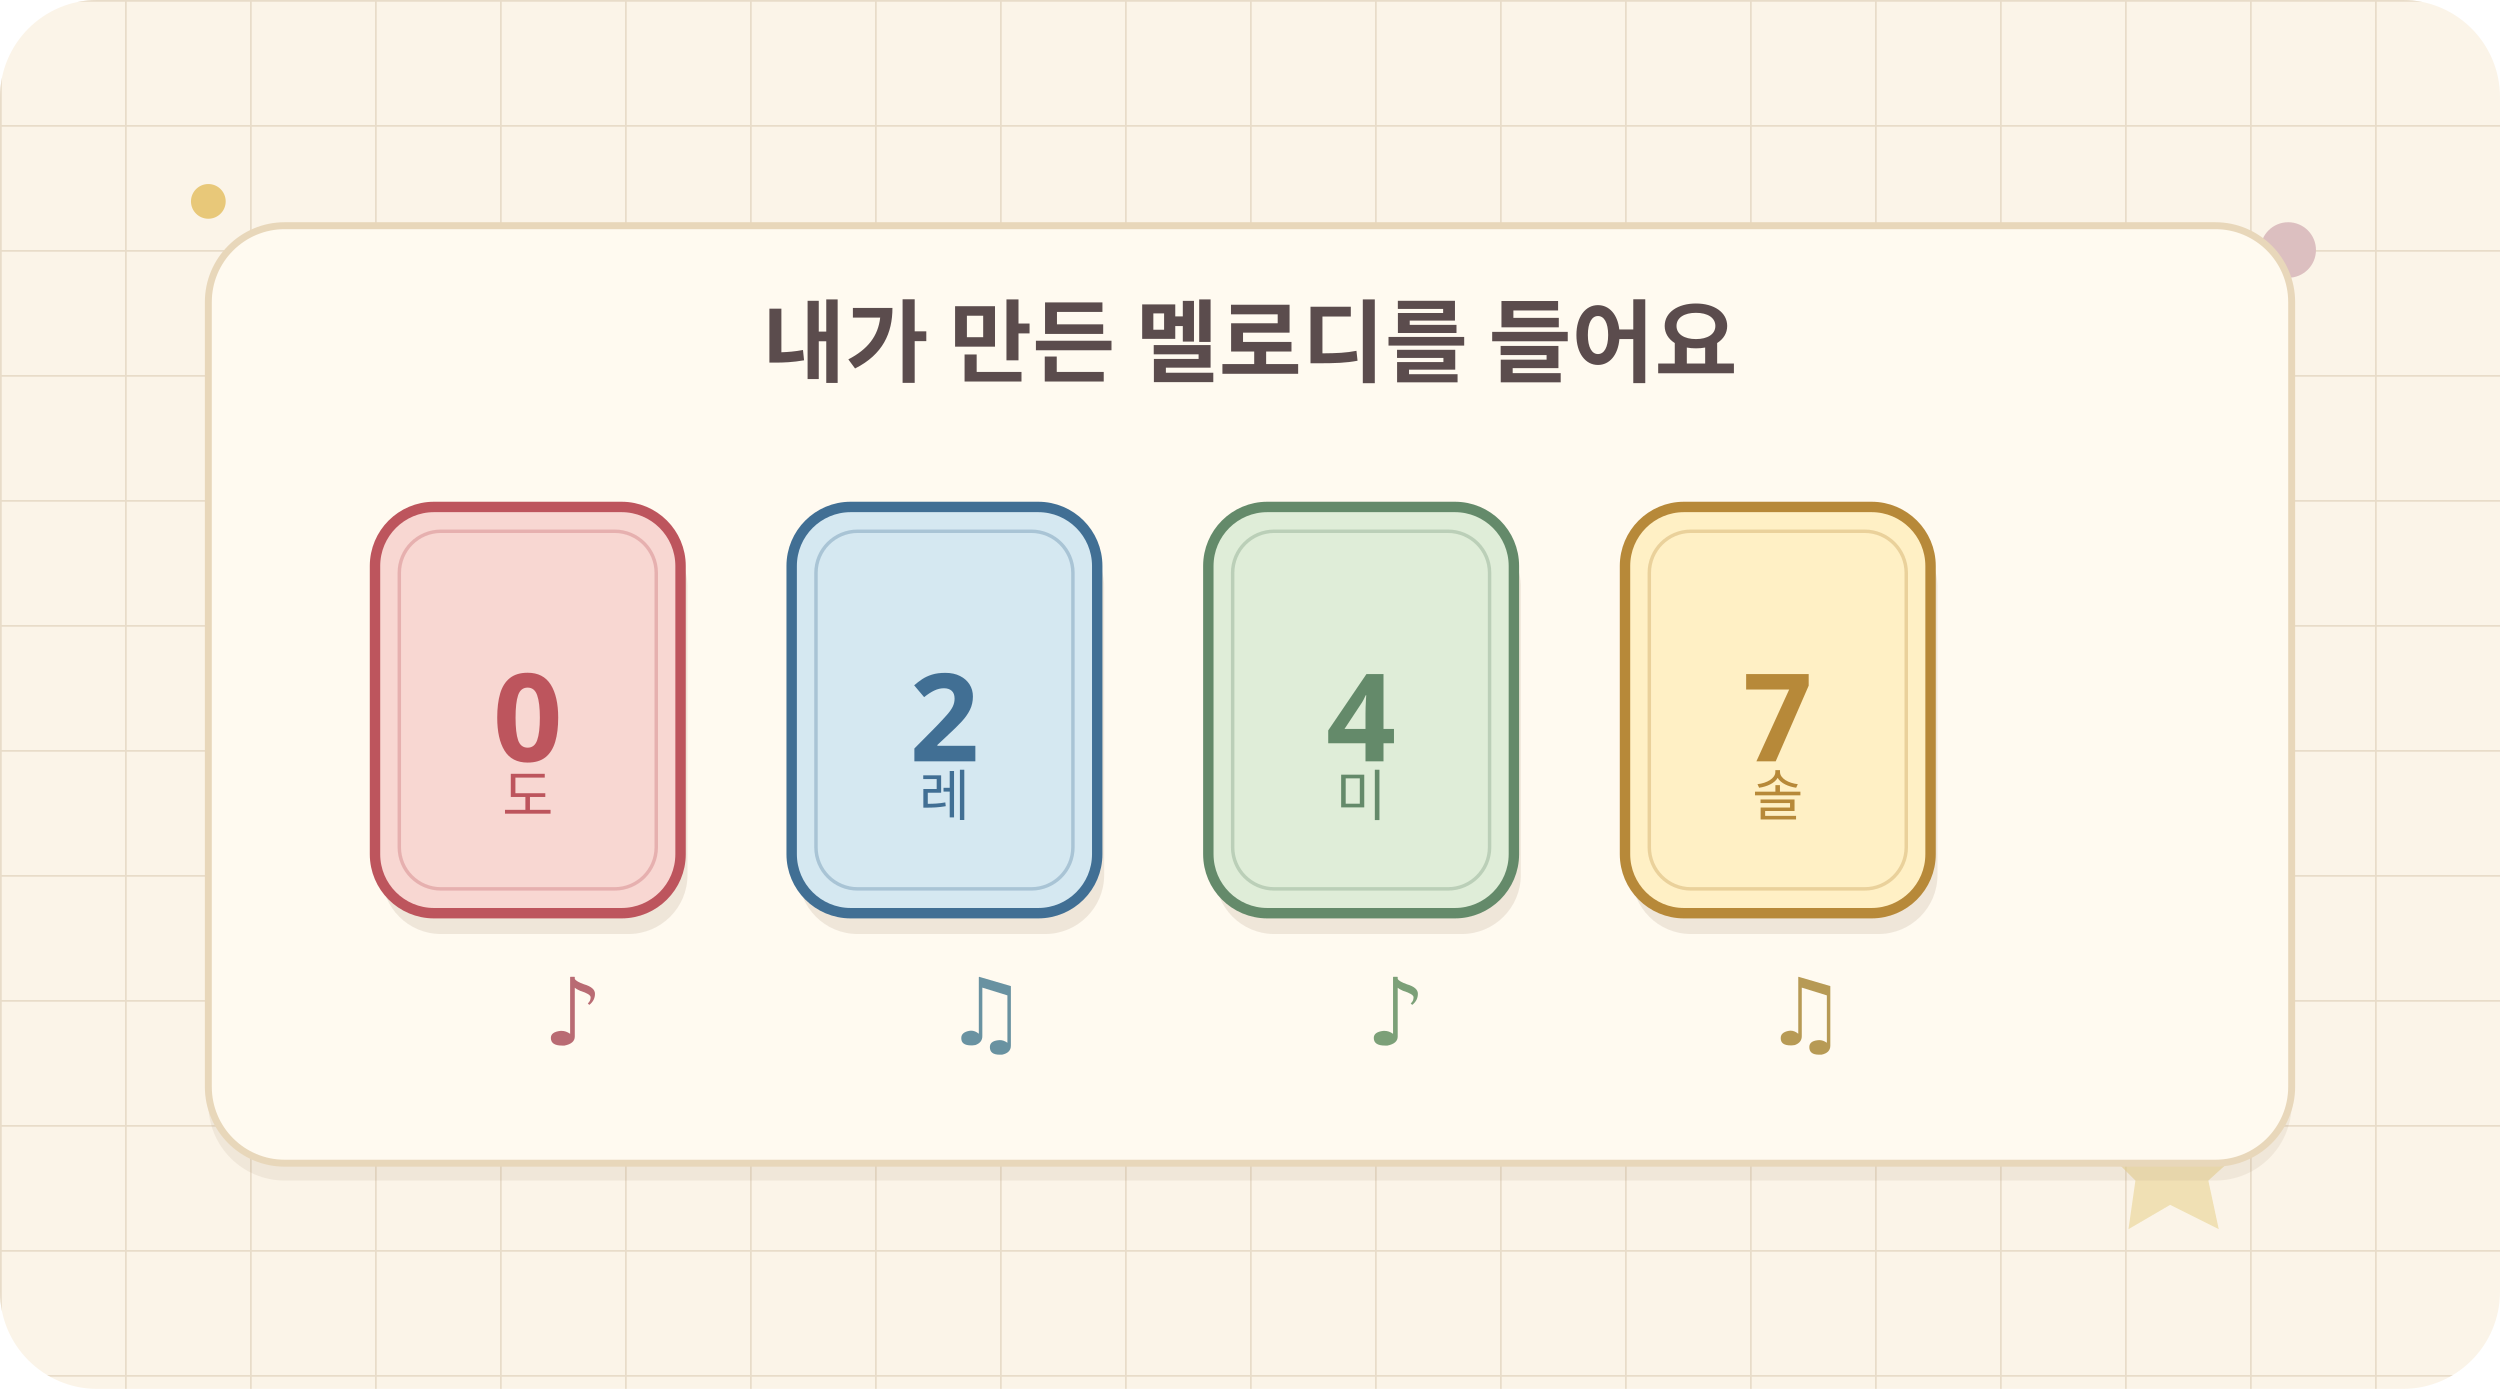
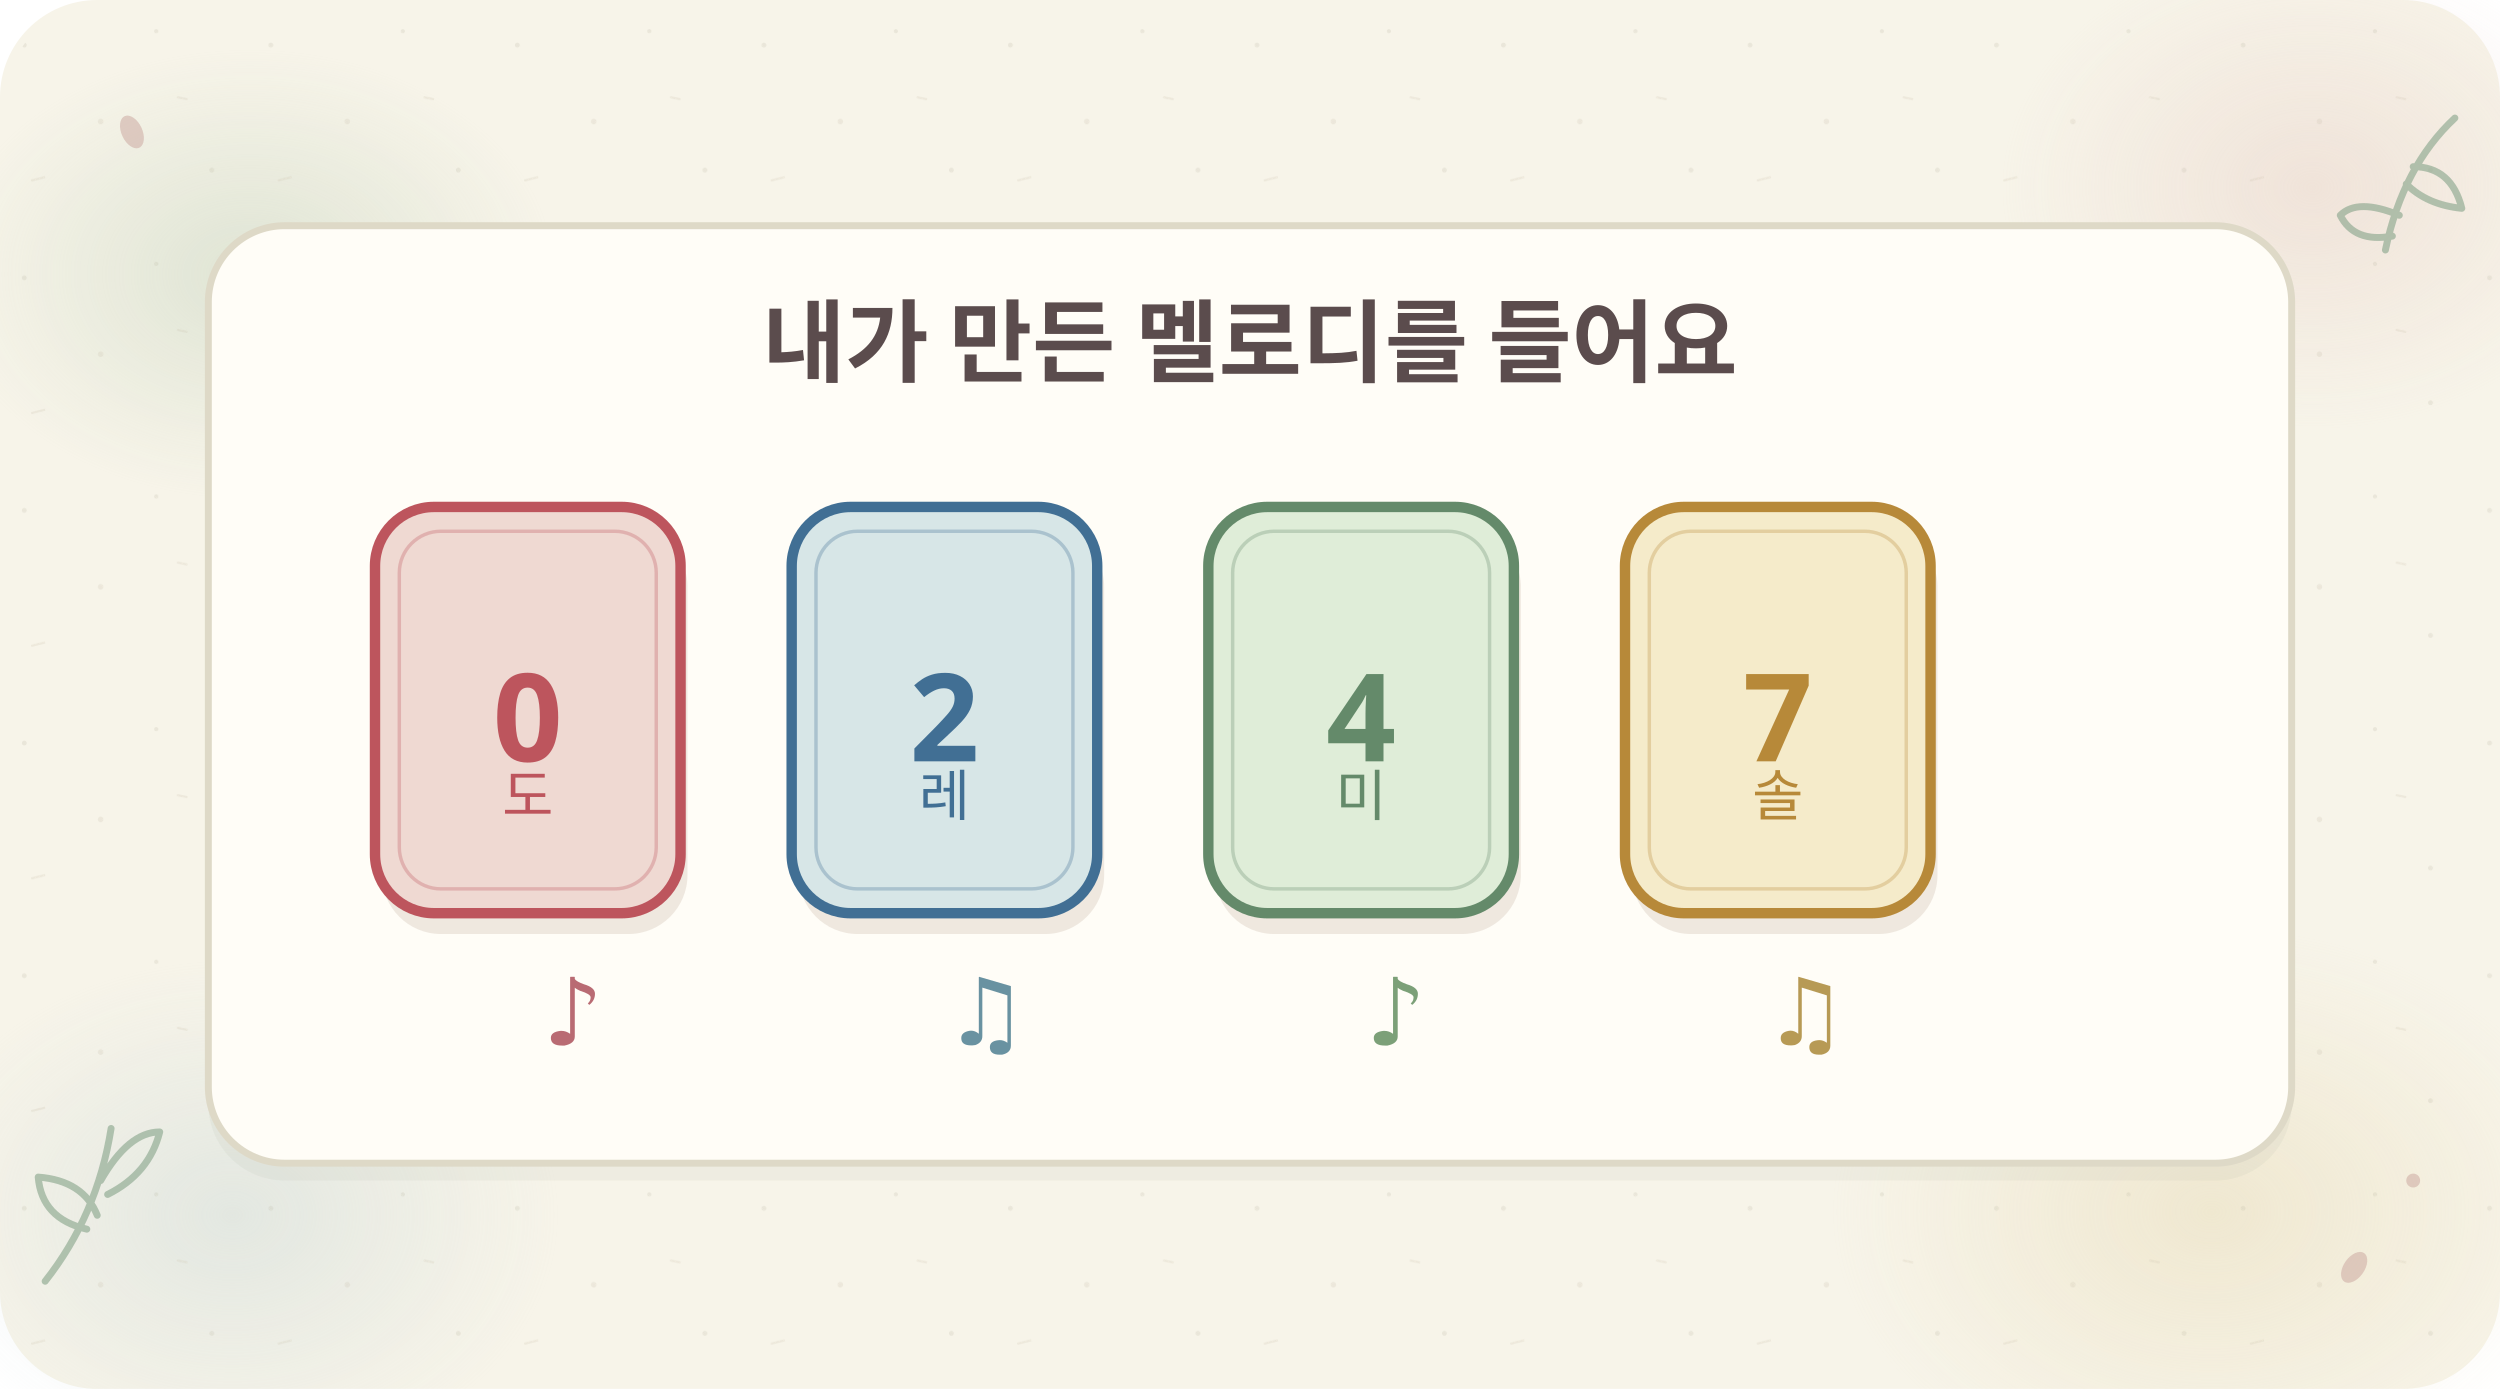
<svg xmlns="http://www.w3.org/2000/svg" viewBox="0 0 720 400" role="img" aria-label="라인에 놓인 음을 이어 듣고 음의 움직임을 배워요">
  <defs>
    <pattern id="grid" width="36" height="36" patternUnits="userSpaceOnUse">
      <path d="M36 0H0V36" fill="none" stroke="#e8dcc9" stroke-width="1" />
    </pattern>
    <marker id="arrow" viewBox="0 0 10 10" refX="8" refY="5" markerWidth="8" markerHeight="8" orient="auto-start-reverse">
      <path d="M 0 1 L 9 5 L 0 9 z" fill="#a66c66" />
    </marker>
+     <radialGradient id="sagewash">
+       <stop stop-color="#b8cbb3" stop-opacity=".8" />
+       <stop offset="1" stop-color="#b8cbb3" stop-opacity="0" />
+     </radialGradient>
+     <radialGradient id="rosewash">
+       <stop stop-color="#e4c8c0" stop-opacity=".8" />
+       <stop offset="1" stop-color="#e4c8c0" stop-opacity="0" />
+     </radialGradient>
+     <radialGradient id="goldwash">
+       <stop stop-color="#e6d8b0" stop-opacity=".9" />
+       <stop offset="1" stop-color="#e6d8b0" stop-opacity="0" />
+     </radialGradient>
+     <radialGradient id="bluewash">
+       <stop stop-color="#c2d3d4" stop-opacity=".8" />
+       <stop offset="1" stop-color="#c2d3d4" stop-opacity="0" />
+     </radialGradient>
+     <pattern id="papergrain" width="71" height="67" patternUnits="userSpaceOnUse">
+       <circle cx="7" cy="13" r=".7" fill="#b8b4a1" />
+       <circle cx="45" cy="9" r=".6" fill="#b8b4a1" />
+       <circle cx="29" cy="35" r=".8" fill="#c4baa7" />
+       <circle cx="61" cy="49" r=".7" fill="#b8b4a1" />
+       <path d="M9 52l4-1 M51 28l3 .6" stroke="#c7bda8" stroke-width=".6" />
+     </pattern>
  </defs>
-   <rect width="720" height="400" rx="28" fill="#fbf4e8" />
-   <rect width="720" height="400" rx="28" fill="url(#grid)" />
-   <circle cx="60" cy="58" r="5" fill="#e8c879" />
-   <circle cx="659" cy="72" r="8" fill="#dcbfc0" />
-   <path d="M625 313l7 14 15 3-11 10 3 14-14-7-12 7 2-14-10-10 14-3z" fill="#ead598" opacity=".65" />
-   <rect x="60" y="70" width="600" height="270" rx="22" fill="#a58769" opacity=".12" />
-   <rect x="60" y="65" width="600" height="270" rx="22" fill="#fffaf0" stroke="#e8d7ba" stroke-width="2" />
+   <rect width="720" height="400" rx="28" fill="#f7f4e9" />
+   <g opacity=".48">
+     <ellipse cx="72" cy="79" rx="88" ry="65" fill="url(#sagewash)" />
+     <ellipse cx="666" cy="54" rx="90" ry="70" fill="url(#rosewash)" />
+     <ellipse cx="637" cy="349" rx="110" ry="82" fill="url(#goldwash)" />
+     <ellipse cx="67" cy="350" rx="94" ry="74" fill="url(#bluewash)" />
+   </g>
+   <rect x="2" y="2" width="716" height="396" rx="26" fill="url(#papergrain)" opacity=".22" />
+   <g fill="none" stroke="#88a48b" stroke-width="2" stroke-linecap="round" stroke-linejoin="round" opacity=".62">
+     <path d="M13 369 Q28 350 32 325 M25 354 Q12 351 11 339 Q24 340 28 350 M29 340 Q37 326 46 326 Q43 338 31 344" />
+     <path d="M707 34 Q692 48 687 72 M695 48 Q706 48 709 60 Q699 59 693 53 M691 62 Q679 57 674 62 Q678 70 689 68" />
+   </g>
+   <g fill="#c69e98" opacity=".48">
+     <ellipse cx="38" cy="38" rx="3" ry="5" transform="rotate(-25 38 38)" />
+     <ellipse cx="678" cy="365" rx="3" ry="5" transform="rotate(35 678 365)" />
+     <circle cx="695" cy="340" r="2" />
+   </g>
+   <rect x="60" y="70" width="600" height="270" rx="22" fill="#aab5a1" opacity=".12" />
+   <rect x="60" y="65" width="600" height="270" rx="22" fill="#fffdf7" stroke="#ded9c7" stroke-width="2" />
  <text x="360" y="108" text-anchor="middle" fill="#5b4c4d" font-size="26" font-weight="700" font-family="Pretendard, Noto Sans KR, Apple SD Gothic Neo, sans-serif">내가 만든 멜로디를 들어요</text>
  <g transform="translate(108 146) rotate(0 44.0 58.5)">
    <rect x="2" y="6" width="88" height="117" rx="17" fill="#987a61" opacity=".16" />
-     <rect width="88" height="117" rx="17" fill="#f8d7d2" stroke="#bd555d" stroke-width="3" />
+     <rect width="88" height="117" rx="17" fill="#efd9d2" stroke="#bd555d" stroke-width="3" />
    <rect x="7" y="7" width="74" height="103" rx="12" fill="none" stroke="#bd555d" opacity=".3" />
    <text x="44.0" y="60.84" text-anchor="middle" dominant-baseline="middle" font-size="35.2" font-family="sans-serif" font-weight="800" fill="#bd555d">0</text>
    <text x="44.0" y="88.92" text-anchor="middle" font-size="16" font-family="sans-serif" fill="#bd555d">도</text>
  </g>
  <g transform="translate(228 146) rotate(0 44.0 58.5)">
    <rect x="2" y="6" width="88" height="117" rx="17" fill="#987a61" opacity=".16" />
-     <rect width="88" height="117" rx="17" fill="#d5e8f1" stroke="#416f94" stroke-width="3" />
+     <rect width="88" height="117" rx="17" fill="#d7e6e7" stroke="#416f94" stroke-width="3" />
    <rect x="7" y="7" width="74" height="103" rx="12" fill="none" stroke="#416f94" opacity=".3" />
    <text x="44.0" y="60.84" text-anchor="middle" dominant-baseline="middle" font-size="35.2" font-family="sans-serif" font-weight="800" fill="#416f94">2</text>
    <text x="44.0" y="88.92" text-anchor="middle" font-size="16" font-family="sans-serif" fill="#416f94">레</text>
  </g>
  <g transform="translate(348 146) rotate(0 44.0 58.5)">
    <rect x="2" y="6" width="88" height="117" rx="17" fill="#987a61" opacity=".16" />
    <rect width="88" height="117" rx="17" fill="#dfedd8" stroke="#648a6a" stroke-width="3" />
    <rect x="7" y="7" width="74" height="103" rx="12" fill="none" stroke="#648a6a" opacity=".3" />
    <text x="44.0" y="60.84" text-anchor="middle" dominant-baseline="middle" font-size="35.2" font-family="sans-serif" font-weight="800" fill="#648a6a">4</text>
    <text x="44.0" y="88.92" text-anchor="middle" font-size="16" font-family="sans-serif" fill="#648a6a">미</text>
  </g>
  <g transform="translate(468 146) rotate(0 44.0 58.5)">
    <rect x="2" y="6" width="88" height="117" rx="17" fill="#987a61" opacity=".16" />
-     <rect width="88" height="117" rx="17" fill="#fff0c5" stroke="#b78939" stroke-width="3" />
+     <rect width="88" height="117" rx="17" fill="#f5ebca" stroke="#b78939" stroke-width="3" />
    <rect x="7" y="7" width="74" height="103" rx="12" fill="none" stroke="#b78939" opacity=".3" />
    <text x="44.0" y="60.84" text-anchor="middle" dominant-baseline="middle" font-size="35.2" font-family="sans-serif" font-weight="800" fill="#b78939">7</text>
    <text x="44.0" y="88.92" text-anchor="middle" font-size="16" font-family="sans-serif" fill="#b78939">솔</text>
  </g>
  <text x="165" y="301" text-anchor="middle" fill="#b96b73" font-size="27" font-weight="700" font-family="Pretendard, Noto Sans KR, Apple SD Gothic Neo, sans-serif">♪</text>
  <text x="284" y="301" text-anchor="middle" fill="#6992a1" font-size="27" font-weight="700" font-family="Pretendard, Noto Sans KR, Apple SD Gothic Neo, sans-serif">♫</text>
  <text x="402" y="301" text-anchor="middle" fill="#7ca078" font-size="27" font-weight="700" font-family="Pretendard, Noto Sans KR, Apple SD Gothic Neo, sans-serif">♪</text>
  <text x="520" y="301" text-anchor="middle" fill="#b79a55" font-size="27" font-weight="700" font-family="Pretendard, Noto Sans KR, Apple SD Gothic Neo, sans-serif">♫</text>
</svg>
